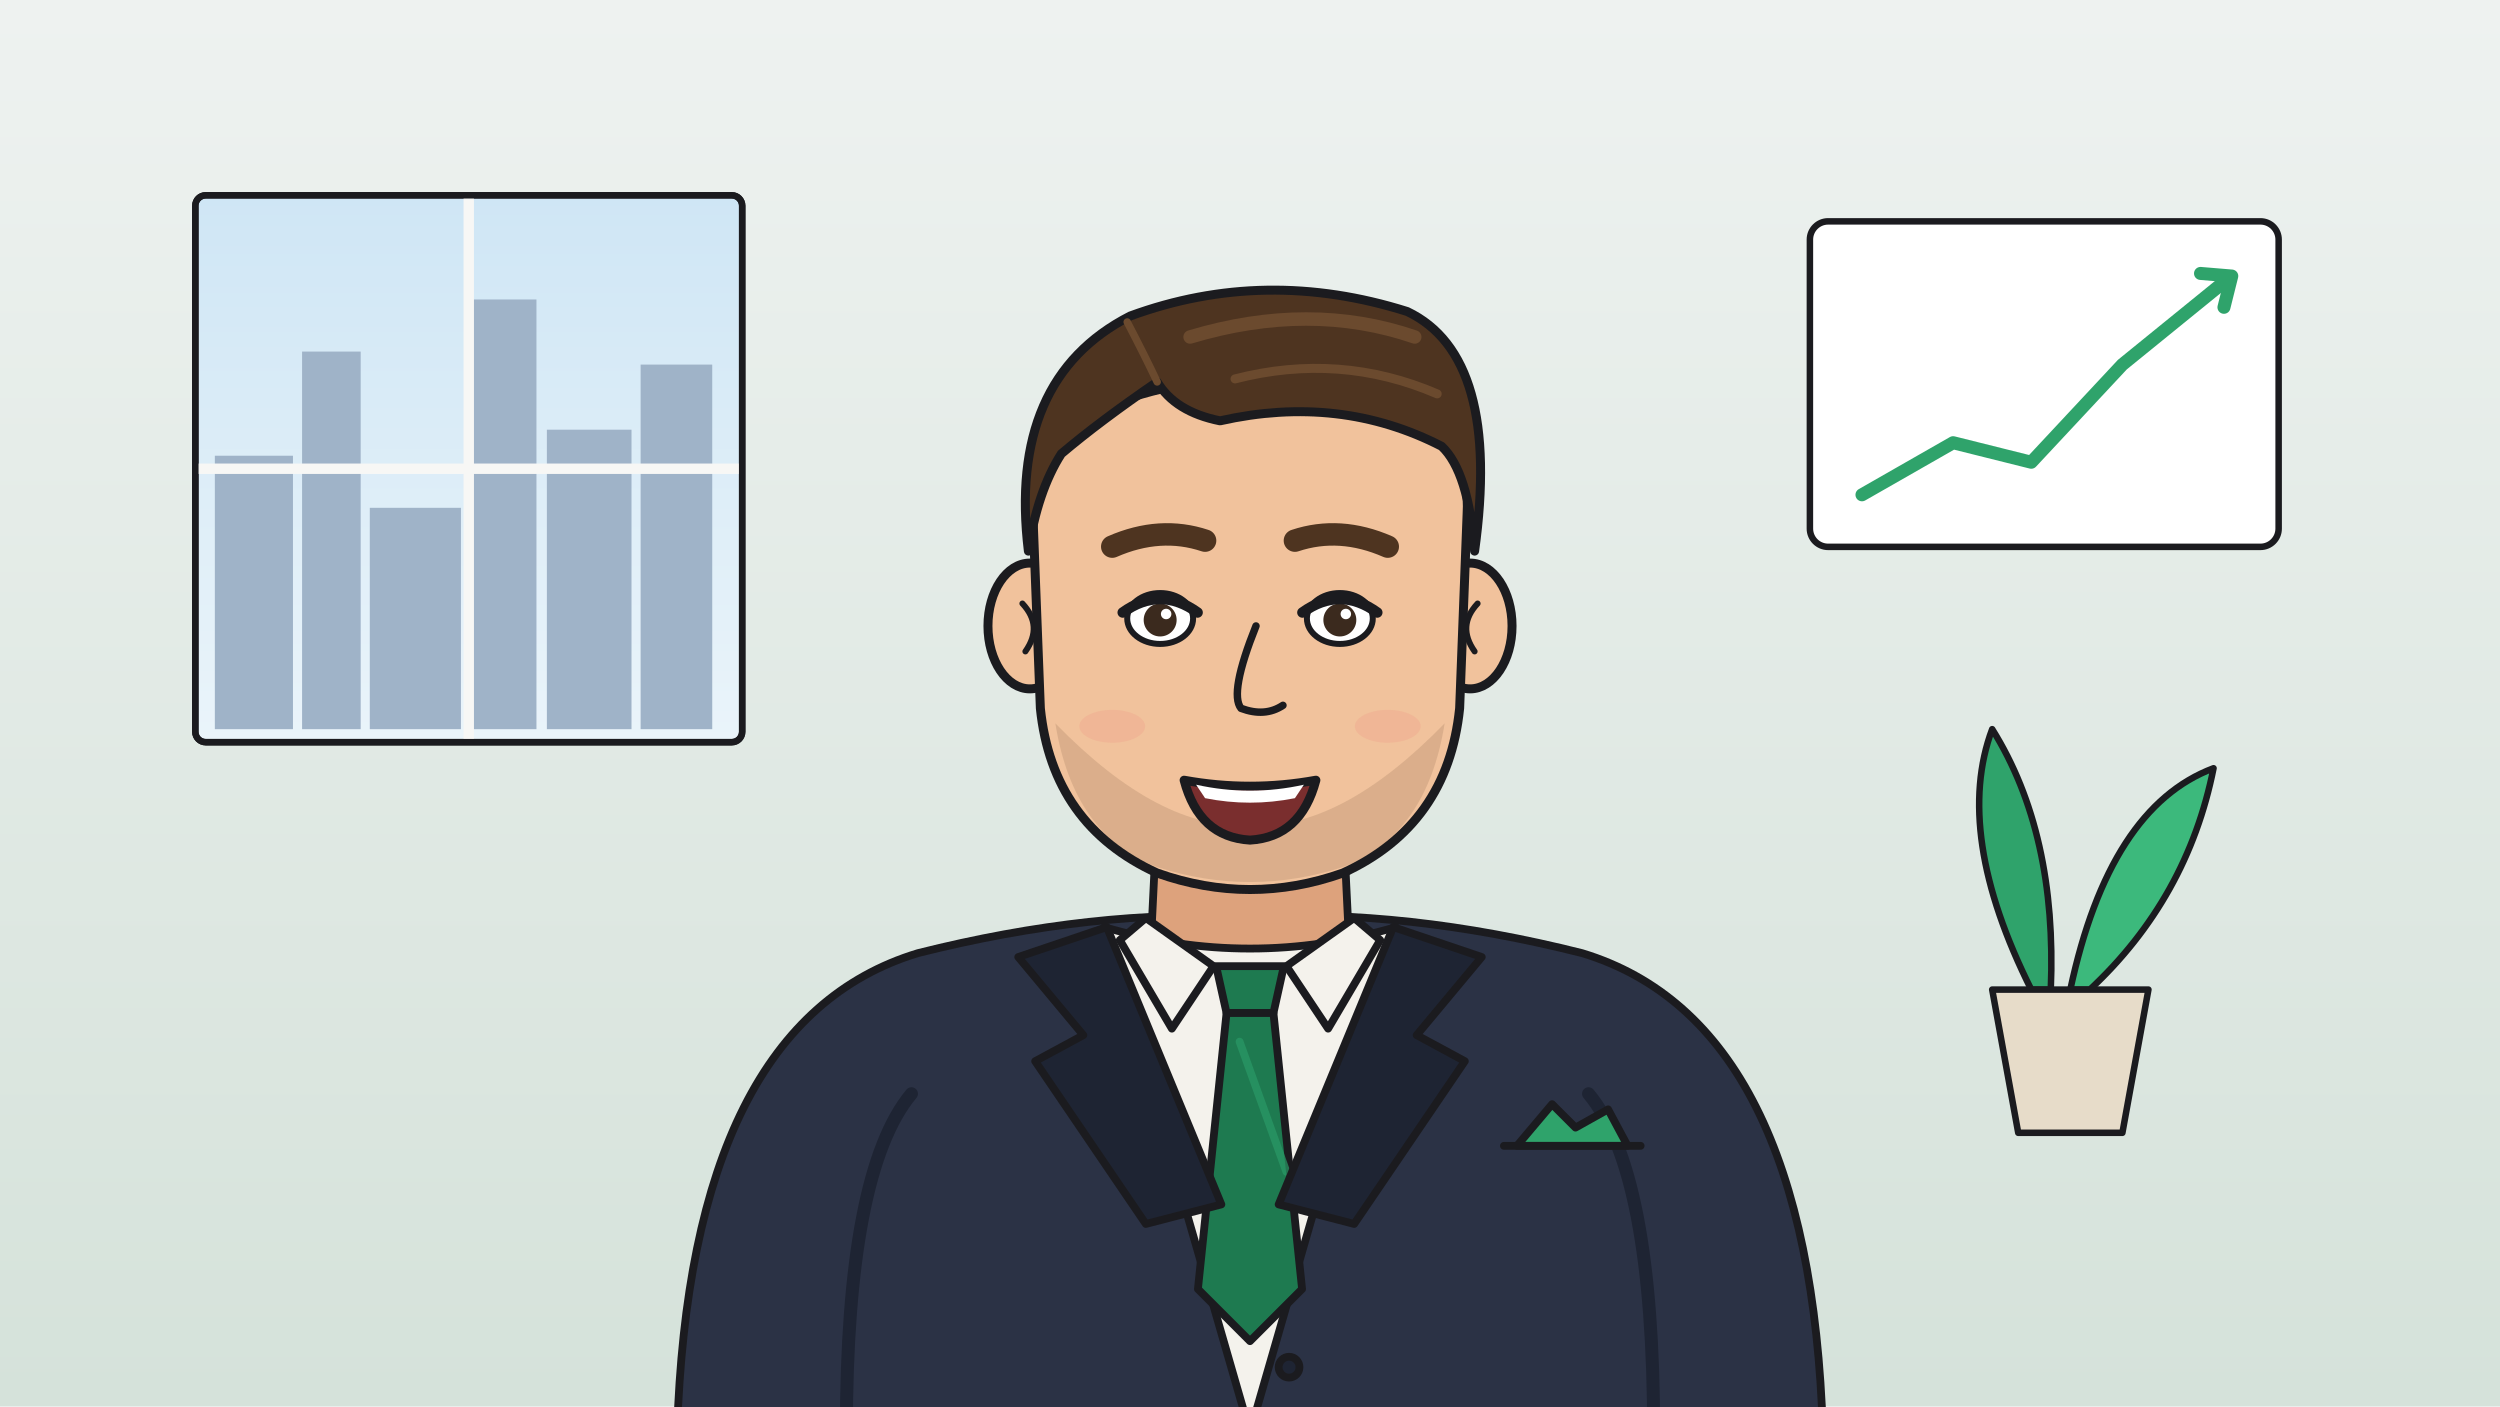
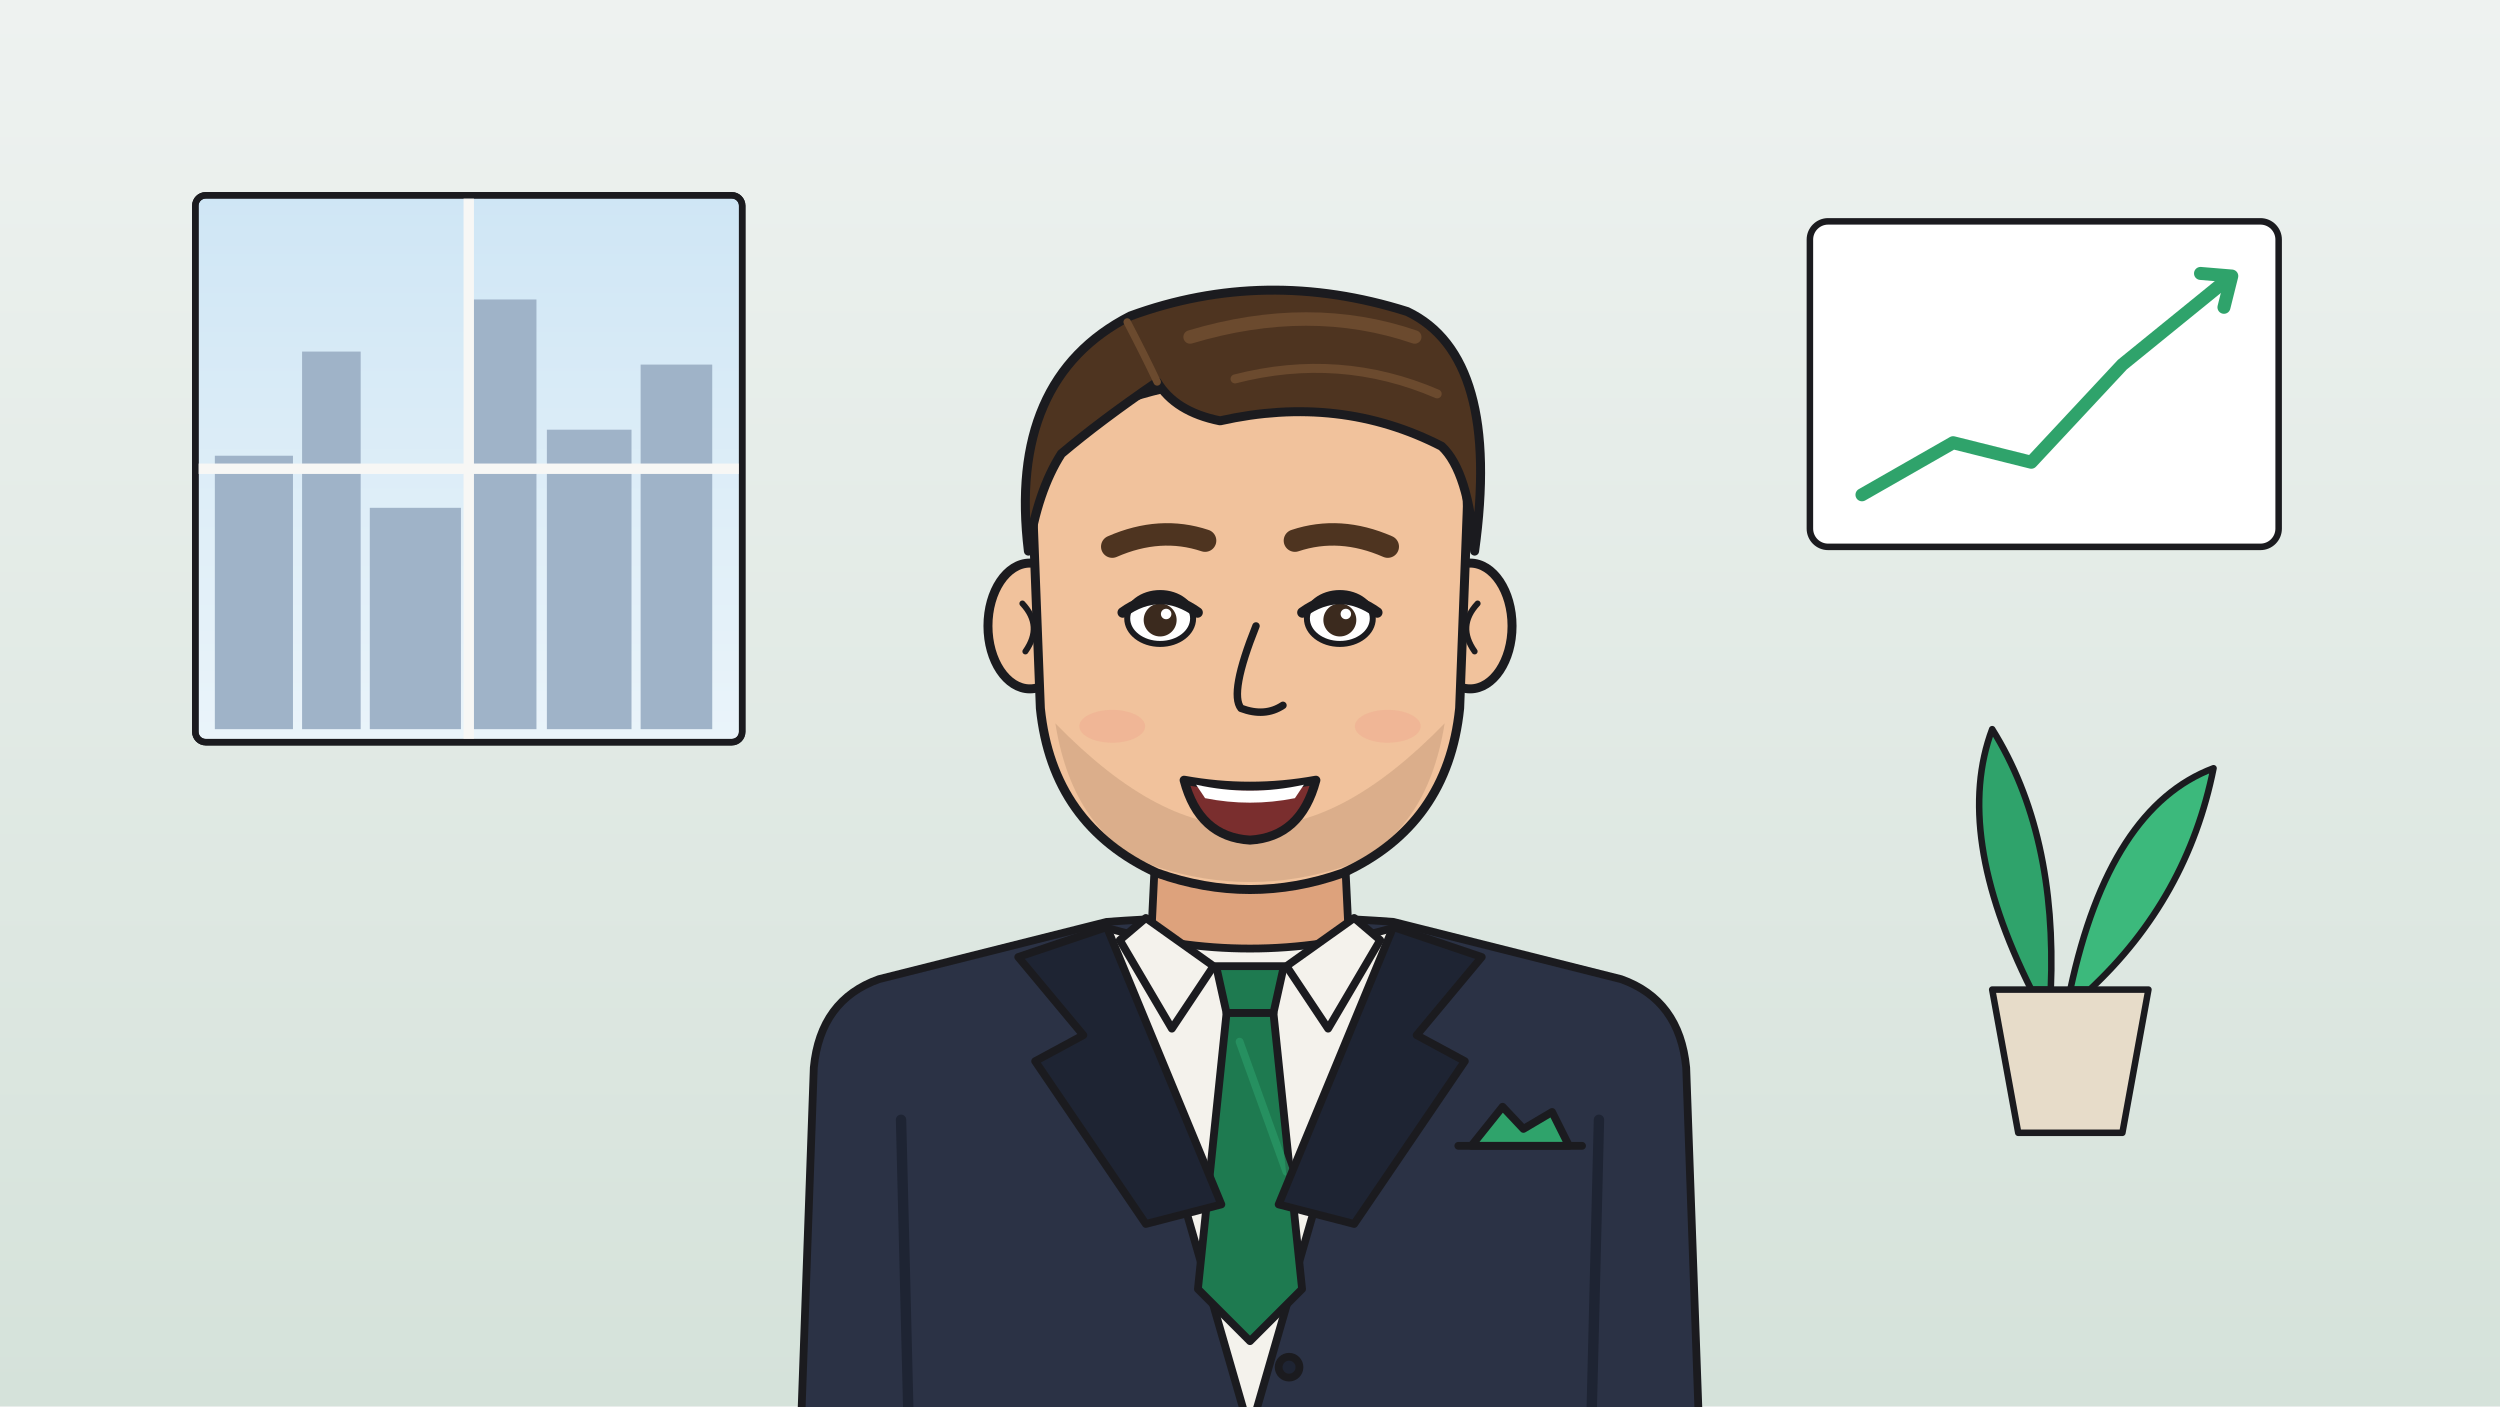
<svg xmlns="http://www.w3.org/2000/svg" width="1920" height="1080" viewBox="0 0 1920 1080">
  <defs>
    <linearGradient id="bg" x1="0" y1="0" x2="0" y2="1">
      <stop offset="0" stop-color="#EEF2F0" />
      <stop offset="1" stop-color="#D5E2DA" />
    </linearGradient>
    <linearGradient id="sky" x1="0" y1="0" x2="0" y2="1">
      <stop offset="0" stop-color="#CFE6F5" />
      <stop offset="1" stop-color="#EAF4FA" />
    </linearGradient>
  </defs>
  <rect width="1920" height="1080" fill="url(#bg)" />
  <g stroke="#1B1B1F" stroke-width="5" stroke-linejoin="round">
    <rect x="150" y="150" width="420" height="420" rx="8" fill="url(#sky)" />
    <g stroke="none">
      <rect x="165" y="350" width="60" height="210" fill="#9FB3C8" />
      <rect x="232" y="270" width="45" height="290" fill="#9FB3C8" />
      <rect x="284" y="390" width="70" height="170" fill="#9FB3C8" />
      <rect x="362" y="230" width="50" height="330" fill="#9FB3C8" />
      <rect x="420" y="330" width="65" height="230" fill="#9FB3C8" />
      <rect x="492" y="280" width="55" height="280" fill="#9FB3C8" />
    </g>
    <path d="M360 150 L360 570 M150 360 L570 360" fill="none" stroke-width="8" stroke="#F7F7F5" />
    <rect x="150" y="150" width="420" height="420" rx="8" fill="none" />
  </g>
  <g stroke="#1B1B1F" stroke-width="5" stroke-linejoin="round" fill="none">
    <rect x="1390" y="170" width="360" height="250" rx="14" fill="#FFFFFF" />
    <path d="M1430 380 L1500 340 L1560 355 L1630 280 L1710 215" stroke="#2FA36B" stroke-width="10" stroke-linecap="round" />
    <path d="M1690 210 L1714 212 L1708 236" stroke="#2FA36B" stroke-width="10" stroke-linecap="round" />
  </g>
  <g stroke="#1B1B1F" stroke-width="5" stroke-linejoin="round">
    <path d="M1560 760 Q1500 640 1530 560 Q1580 640 1575 760 Z" fill="#2FA36B" />
    <path d="M1590 760 Q1620 620 1700 590 Q1680 690 1605 760 Z" fill="#3CB97C" />
    <path d="M1530 760 L1650 760 L1630 870 L1550 870 Z" fill="#E7DCC9" />
  </g>
  <g stroke="#1B1B1F" stroke-width="6" stroke-linejoin="round" stroke-linecap="round">
-     <path d="M520 1100 Q530 785 705 732 Q840 698 960 704              Q1080 698 1215 732 Q1390 785 1400 1100 Z" fill="#2B3245" />
-     <path d="M650 1100 Q650 900 700 840" fill="none" stroke="#1E2433" stroke-width="10" />
-     <path d="M1270 1100 Q1270 900 1220 840" fill="none" stroke="#1E2433" stroke-width="10" />
+     <path d="M615 1100 L625 820 Q630 768 675 752              L850 708 Q960 700 1070 708 L1245 752              Q1290 768 1295 820 L1305 1100 Z" fill="#2B3245" />
+     <path d="M698 1100 L692 860" fill="none" stroke="#1E2433" stroke-width="8" />
+     <path d="M1222 1100 L1228 860" fill="none" stroke="#1E2433" stroke-width="8" />
    <path d="M888 640 L884 722 Q960 760 1036 722 L1032 640 Z" fill="#DDA27C" />
    <path d="M848 712 L960 1100 L1072 712 Q960 745 848 712 Z" fill="#F4F2EC" />
    <path d="M934 742 L986 742 L978 778 L942 778 Z" fill="#1E7A50" />
    <path d="M942 778 L978 778 L1000 990 L960 1030 L920 990 Z" fill="#1E7A50" />
    <path d="M952 800 L988 900" fill="none" stroke="#2A9A67" stroke-width="6" opacity="0.7" />
    <path d="M880 705 L932 742 L900 790 L860 722 Z" fill="#F4F2EC" />
    <path d="M1040 705 L988 742 L1020 790 L1060 722 Z" fill="#F4F2EC" />
    <polygon points="850 712 938 925 880 940 795 815 832 795 782 735" fill="#1E2433" />
    <polygon points="1070 712 982 925 1040 940 1125 815 1088 795 1138 735" fill="#1E2433" />
-     <path d="M1165 880 L1250 880 L1235 852 L1210 866 L1192 848 Z" fill="#2FA36B" />
-     <path d="M1155 880 L1260 880" fill="none" />
+     <path d="M1130 880 L1205 880 L1192 854 L1170 867 L1154 850 Z" fill="#2FA36B" />
+     <path d="M1120 880 L1215 880" fill="none" />
    <circle cx="990" cy="1050" r="8" fill="#1E2433" />
  </g>
  <g transform="translate(0 25) translate(960 450) scale(1.15) translate(-960 -450)">
    <g stroke="#1B1B1F" stroke-width="6" stroke-linejoin="round" stroke-linecap="round">
      <ellipse cx="813" cy="455" rx="28" ry="42" fill="#F1C29C" />
      <ellipse cx="1107" cy="455" rx="28" ry="42" fill="#F1C29C" />
      <path d="M808 440 Q822 455 810 472" fill="none" stroke-width="4" />
      <path d="M1112 440 Q1098 455 1110 472" fill="none" stroke-width="4" />
      <path d="M815 380 Q810 300 960 288 Q1110 300 1105 380              L1100 510 Q1092 588 1022 620 Q960 642 898 620              Q828 588 820 510 Z" fill="#F1C29C" />
      <path d="M830 520 Q842 595 898 616 Q960 636 1022 616 Q1078 595 1090 520              Q1020 592 960 588 Q900 592 830 520 Z" fill="#4E3420" opacity="0.14" stroke="none" />
      <path d="M812 405 Q798 290 880 248 Q970 215 1065 245              Q1128 275 1110 405 Q1106 352 1088 335              Q1020 300 940 318 Q910 312 898 292              Q860 318 834 340 Q818 365 812 405 Z" fill="#4E3420" />
      <path d="M878 252 Q890 275 898 292" fill="none" stroke="#6B4A2E" stroke-width="5" />
      <path d="M920 262 Q1000 238 1070 262" fill="none" stroke="#6B4A2E" stroke-width="9" />
      <path d="M950 290 Q1020 272 1085 300" fill="none" stroke="#6B4A2E" stroke-width="6" />
      <path d="M964 455 Q946 500 954 510 Q970 516 982 508" fill="none" stroke-width="5" />
      <ellipse cx="868" cy="522" rx="22" ry="11" fill="#EE9C86" opacity="0.30" stroke="none" />
      <ellipse cx="1052" cy="522" rx="22" ry="11" fill="#EE9C86" opacity="0.30" stroke="none" />
    </g>
    <ellipse cx="900" cy="450" rx="22" ry="17" fill="#FFFFFF" stroke="#1B1B1F" stroke-width="4" />
    <circle cx="900" cy="451" r="11" fill="#3B2A1E" />
    <circle cx="904" cy="447" r="3.5" fill="#FFFFFF" />
    <path d="M875 446 Q900 428 925 446" fill="none" stroke="#1B1B1F" stroke-width="7" stroke-linecap="round" />
    <ellipse cx="1020" cy="450" rx="22" ry="17" fill="#FFFFFF" stroke="#1B1B1F" stroke-width="4" />
    <circle cx="1020" cy="451" r="11" fill="#3B2A1E" />
    <circle cx="1024" cy="447" r="3.5" fill="#FFFFFF" />
    <path d="M995 446 Q1020 428 1045 446" fill="none" stroke="#1B1B1F" stroke-width="7" stroke-linecap="round" />
    <path d="M868 402 Q900 388 930 398" fill="none" stroke="#4E3420" stroke-width="15" stroke-linecap="round" />
    <path d="M1052 402 Q1020 388 990 398" fill="none" stroke="#4E3420" stroke-width="15" stroke-linecap="round" />
    <path d="M916 558 Q960 566 1004 558 Q994 596 960 598 Q926 596 916 558 Z" fill="#7A2E2E" stroke="#1B1B1F" stroke-width="6" stroke-linejoin="round" />
    <path d="M924 561 Q960 569 996 561 L990 570 Q960 576 930 570 Z" fill="#FFFFFF" />
  </g>
</svg>
